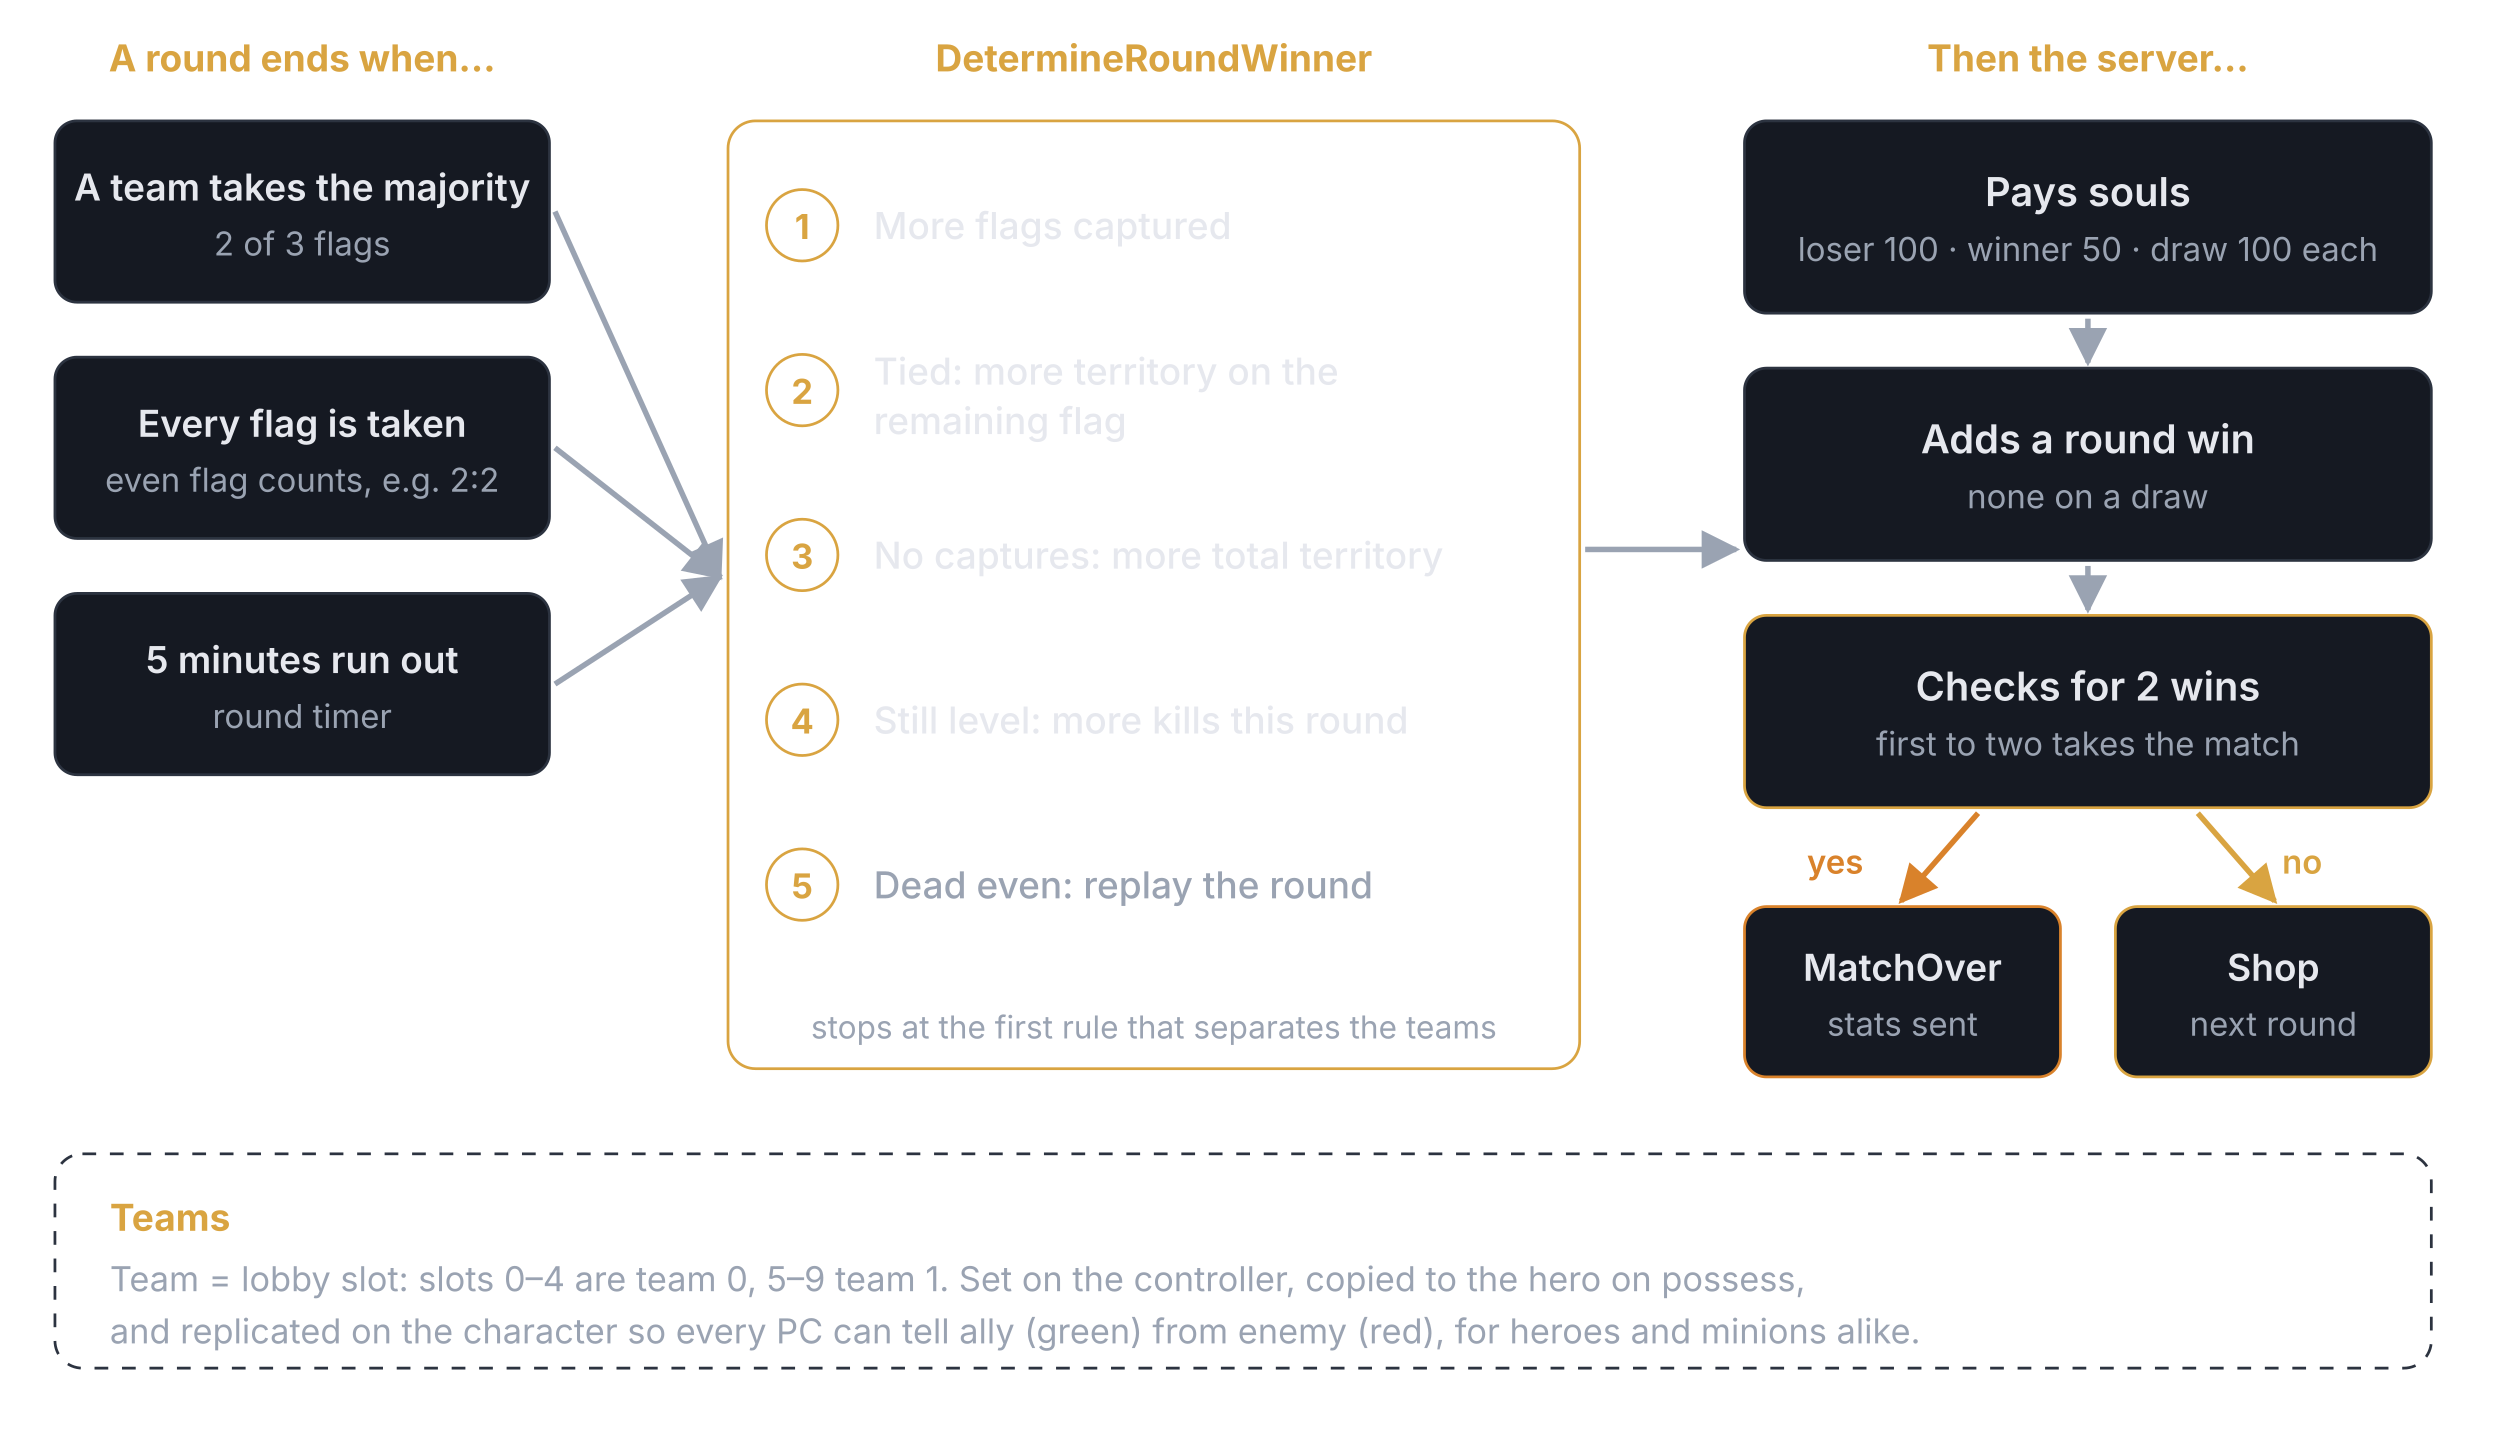
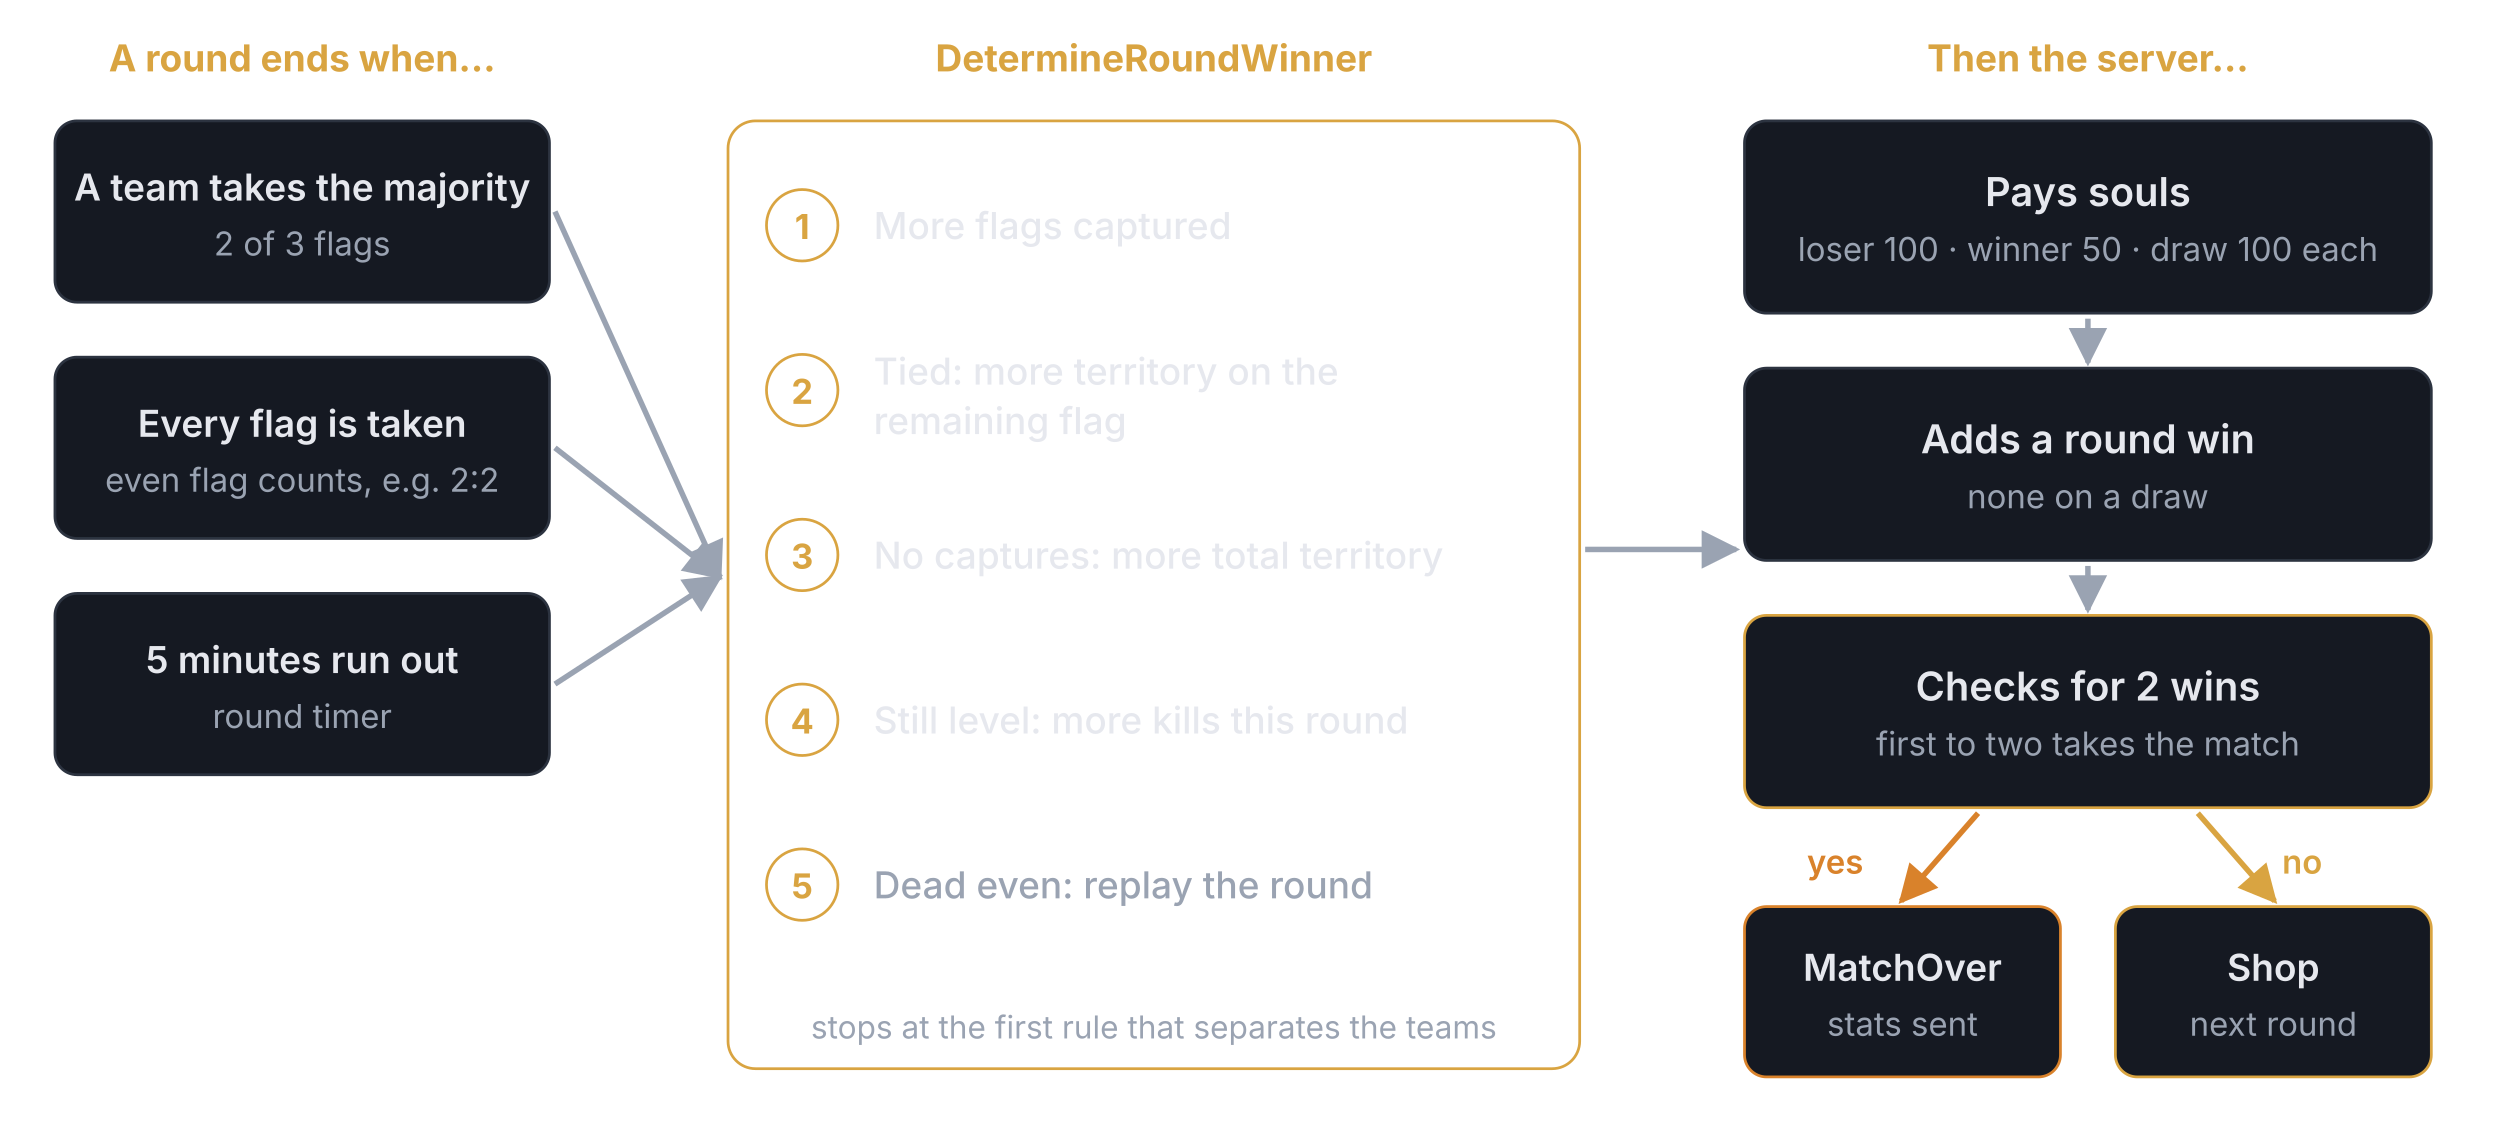
- <svg xmlns="http://www.w3.org/2000/svg" viewBox="0 0 910 520" font-family="Inter, system-ui, Segoe UI, sans-serif" role="img" aria-label="A round ends on a flag majority, all flags captured, or the timer. DetermineRoundWinner checks five rules in order. The server then pays souls, adds a round win, and either ends the match at two wins or moves to the shop.">
+ <svg xmlns="http://www.w3.org/2000/svg" viewBox="0 0 910 410" font-family="Inter, system-ui, Segoe UI, sans-serif" role="img" aria-label="A round ends on a flag majority, all flags captured, or the timer. DetermineRoundWinner checks five rules in order. The server then pays souls, adds a round win, and either ends the match at two wins or moves to the shop.">
  <defs>
    <marker id="h9aa3b2" viewBox="0 0 10 10" refX="9" refY="5" markerWidth="7" markerHeight="7" orient="auto-start-reverse">
      <path d="M0 0 L10 5 L0 10 z" fill="#9aa3b2" />
    </marker>
    <marker id="hd9a441" viewBox="0 0 10 10" refX="9" refY="5" markerWidth="7" markerHeight="7" orient="auto-start-reverse">
      <path d="M0 0 L10 5 L0 10 z" fill="#d9a441" />
    </marker>
    <marker id="hd9822b" viewBox="0 0 10 10" refX="9" refY="5" markerWidth="7" markerHeight="7" orient="auto-start-reverse">
      <path d="M0 0 L10 5 L0 10 z" fill="#d9822b" />
    </marker>
  </defs>
  <text x="110" y="26" font-size="13.5" fill="#d9a441" font-weight="700" text-anchor="middle">A round ends when…</text>
  <rect x="20" y="44" width="180" height="66" rx="8" fill="#151922" stroke="#2c3340" />
  <text x="110.0" y="73.0" font-size="13.5" fill="#e6e8ee" font-weight="600" text-anchor="middle">A team takes the majority</text>
  <text x="110.0" y="93.0" font-size="12" fill="#9aa3b2" font-weight="400" text-anchor="middle">2 of 3 flags</text>
  <path d="M202 77 L262 210" fill="none" stroke="#9aa3b2" stroke-width="2" marker-end="url(#h9aa3b2)" />
  <rect x="20" y="130" width="180" height="66" rx="8" fill="#151922" stroke="#2c3340" />
  <text x="110.0" y="159.0" font-size="13.5" fill="#e6e8ee" font-weight="600" text-anchor="middle">Every flag is taken</text>
  <text x="110.0" y="179.0" font-size="12" fill="#9aa3b2" font-weight="400" text-anchor="middle">even flag counts, e.g. 2:2</text>
  <path d="M202 163 L262 210" fill="none" stroke="#9aa3b2" stroke-width="2" marker-end="url(#h9aa3b2)" />
  <rect x="20" y="216" width="180" height="66" rx="8" fill="#151922" stroke="#2c3340" />
  <text x="110.0" y="245.0" font-size="13.5" fill="#e6e8ee" font-weight="600" text-anchor="middle">5 minutes run out</text>
  <text x="110.0" y="265.0" font-size="12" fill="#9aa3b2" font-weight="400" text-anchor="middle">round timer</text>
  <path d="M202 249 L262 210" fill="none" stroke="#9aa3b2" stroke-width="2" marker-end="url(#h9aa3b2)" />
  <text x="420" y="26" font-size="13.5" fill="#d9a441" font-weight="700" text-anchor="middle">DetermineRoundWinner</text>
  <rect x="265" y="44" width="310" height="345" rx="10" fill="none" stroke="#d9a441" />
  <circle cx="292" cy="82" r="13" fill="none" stroke="#d9a441" />
  <text x="292" y="87" font-size="12.5" fill="#d9a441" font-weight="700" text-anchor="middle">1</text>
  <text x="318" y="87" font-size="13.5" fill="#e6e8ee" font-weight="500" text-anchor="start">More flags captured</text>
  <circle cx="292" cy="142" r="13" fill="none" stroke="#d9a441" />
  <text x="292" y="147" font-size="12.5" fill="#d9a441" font-weight="700" text-anchor="middle">2</text>
  <text x="318" y="140" font-size="13.5" fill="#e6e8ee" font-weight="500" text-anchor="start">Tied: more territory on the</text>
  <text x="318" y="158" font-size="13.5" fill="#e6e8ee" font-weight="500" text-anchor="start">remaining flag</text>
  <circle cx="292" cy="202" r="13" fill="none" stroke="#d9a441" />
  <text x="292" y="207" font-size="12.5" fill="#d9a441" font-weight="700" text-anchor="middle">3</text>
  <text x="318" y="207" font-size="13.5" fill="#e6e8ee" font-weight="500" text-anchor="start">No captures: more total territory</text>
  <circle cx="292" cy="262" r="13" fill="none" stroke="#d9a441" />
  <text x="292" y="267" font-size="12.5" fill="#d9a441" font-weight="700" text-anchor="middle">4</text>
  <text x="318" y="267" font-size="13.5" fill="#e6e8ee" font-weight="500" text-anchor="start">Still level: more kills this round</text>
  <circle cx="292" cy="322" r="13" fill="none" stroke="#d9a441" />
  <text x="292" y="327" font-size="12.5" fill="#d9a441" font-weight="700" text-anchor="middle">5</text>
  <text x="318" y="327" font-size="13.5" fill="#9aa3b2" font-weight="500" text-anchor="start">Dead even: replay the round</text>
  <text x="420" y="378" font-size="11.5" fill="#9aa3b2" font-weight="400" text-anchor="middle">stops at the first rule that separates the teams</text>
  <path d="M577 200 L632 200" fill="none" stroke="#9aa3b2" stroke-width="2" marker-end="url(#h9aa3b2)" />
  <text x="760" y="26" font-size="13.5" fill="#d9a441" font-weight="700" text-anchor="middle">Then the server…</text>
  <rect x="635" y="44" width="250" height="70" rx="8" fill="#151922" stroke="#2c3340" />
  <text x="760.0" y="75.0" font-size="14.5" fill="#e6e8ee" font-weight="600" text-anchor="middle">Pays souls</text>
  <text x="760.0" y="95.0" font-size="12" fill="#9aa3b2" font-weight="400" text-anchor="middle">loser 100 · winner 50 · draw 100 each</text>
  <rect x="635" y="134" width="250" height="70" rx="8" fill="#151922" stroke="#2c3340" />
  <text x="760.0" y="165.0" font-size="14.5" fill="#e6e8ee" font-weight="600" text-anchor="middle">Adds a round win</text>
  <text x="760.0" y="185.0" font-size="12" fill="#9aa3b2" font-weight="400" text-anchor="middle">none on a draw</text>
  <rect x="635" y="224" width="250" height="70" rx="8" fill="#151922" stroke="#d9a441" />
  <text x="760.0" y="255.0" font-size="14.5" fill="#e6e8ee" font-weight="600" text-anchor="middle">Checks for 2 wins</text>
  <text x="760.0" y="275.0" font-size="12" fill="#9aa3b2" font-weight="400" text-anchor="middle">first to two takes the match</text>
  <path d="M760 116 L760 132" fill="none" stroke="#9aa3b2" stroke-width="2" marker-end="url(#h9aa3b2)" />
  <path d="M760 206 L760 222" fill="none" stroke="#9aa3b2" stroke-width="2" marker-end="url(#h9aa3b2)" />
  <rect x="635" y="330" width="115" height="62" rx="8" fill="#151922" stroke="#d9822b" />
  <text x="692.5" y="357.0" font-size="13.5" fill="#e6e8ee" font-weight="600" text-anchor="middle">MatchOver</text>
  <text x="692.5" y="377.0" font-size="12" fill="#9aa3b2" font-weight="400" text-anchor="middle">stats sent</text>
  <rect x="770" y="330" width="115" height="62" rx="8" fill="#151922" stroke="#d9a441" />
  <text x="827.5" y="357.0" font-size="13.5" fill="#e6e8ee" font-weight="600" text-anchor="middle">Shop</text>
  <text x="827.5" y="377.0" font-size="12" fill="#9aa3b2" font-weight="400" text-anchor="middle">next round</text>
  <path d="M720 296 L692 328" fill="none" stroke="#d9822b" stroke-width="2" marker-end="url(#hd9822b)" />
  <path d="M800 296 L828 328" fill="none" stroke="#d9a441" stroke-width="2" marker-end="url(#hd9a441)" />
  <text x="668" y="318" font-size="12" fill="#d9822b" font-weight="600" text-anchor="middle">yes</text>
  <text x="838" y="318" font-size="12" fill="#d9a441" font-weight="600" text-anchor="middle">no</text>
-   <rect x="20" y="420" width="865" height="78" rx="10" fill="none" stroke="#2c3340" stroke-dasharray="5 5" />
-   <text x="40" y="448" font-size="13.5" fill="#d9a441" font-weight="700" text-anchor="start">Teams</text>
-   <text x="40" y="470" font-size="12.5" fill="#9aa3b2" font-weight="400" text-anchor="start">Team = lobby slot: slots 0–4 are team 0, 5–9 team 1. Set on the controller, copied to the hero on possess,</text>
-   <text x="40" y="489" font-size="12.5" fill="#9aa3b2" font-weight="400" text-anchor="start">and replicated on the character so every PC can tell ally (green) from enemy (red), for heroes and minions alike.</text>
</svg>
